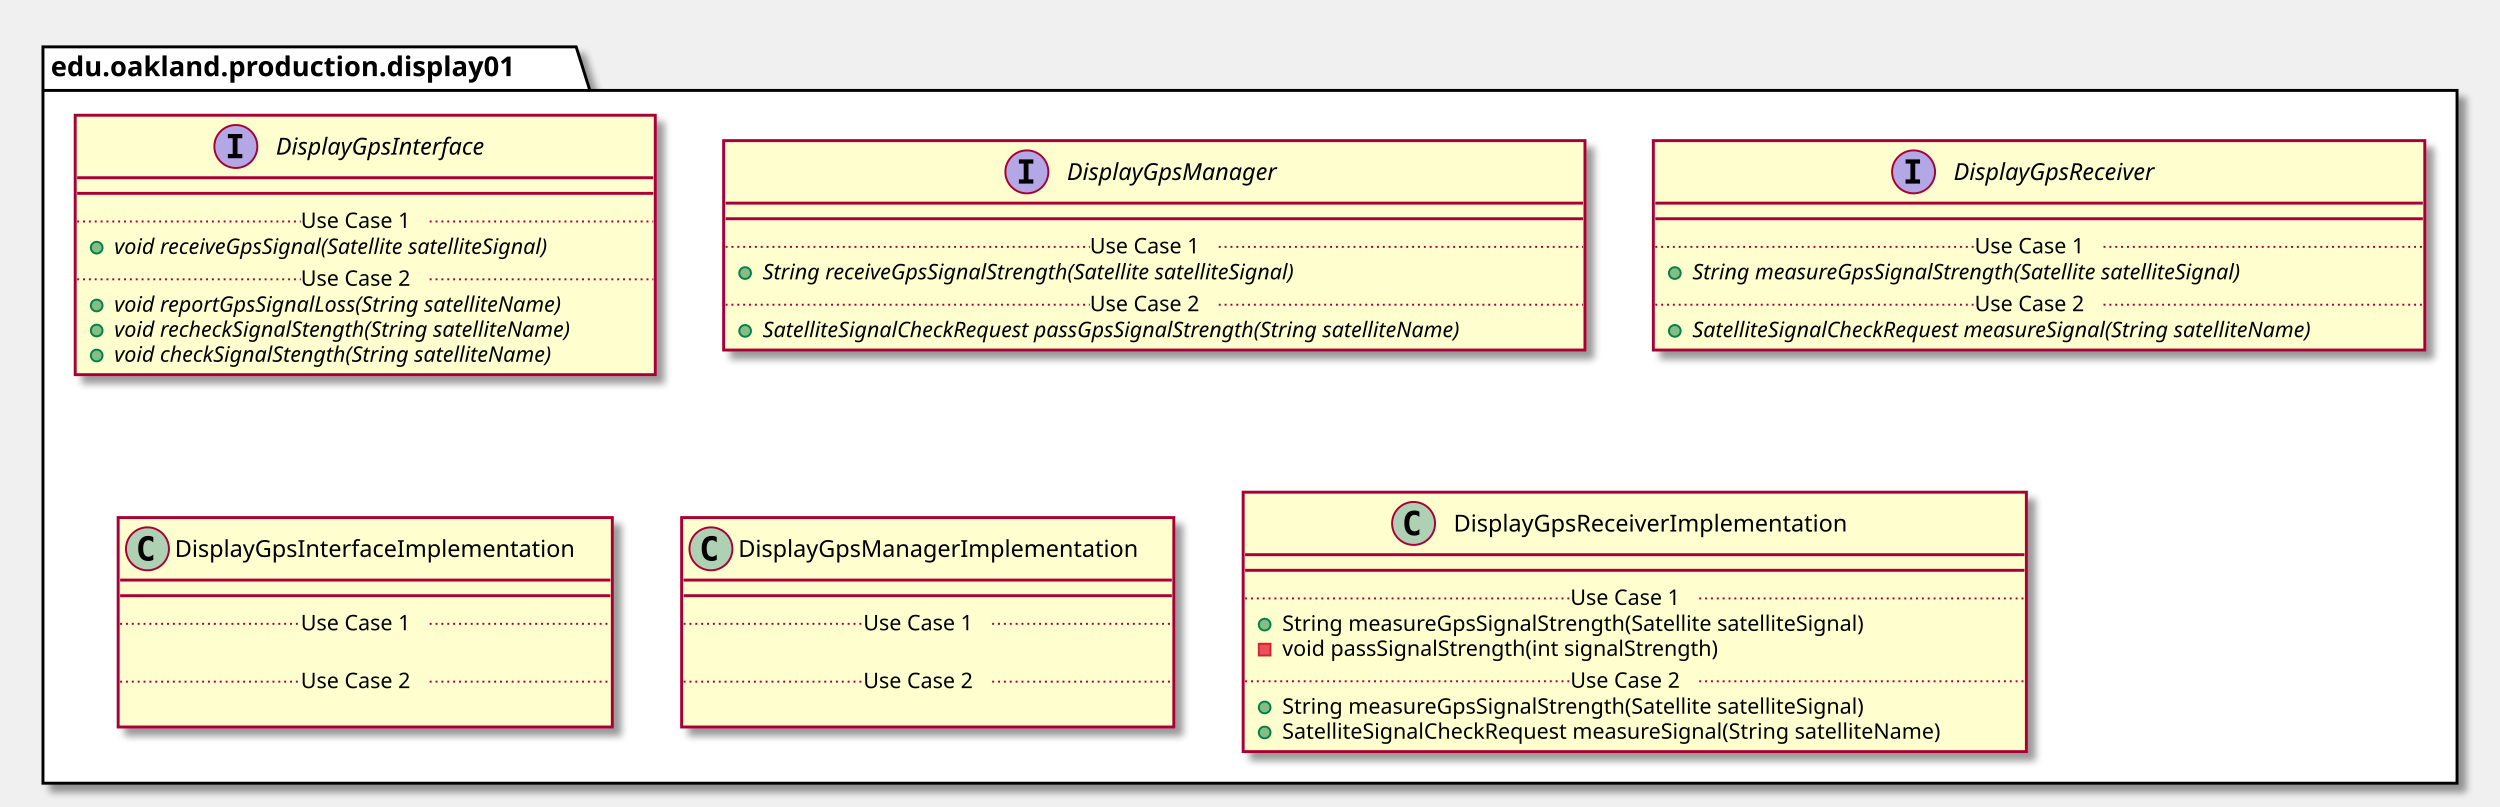
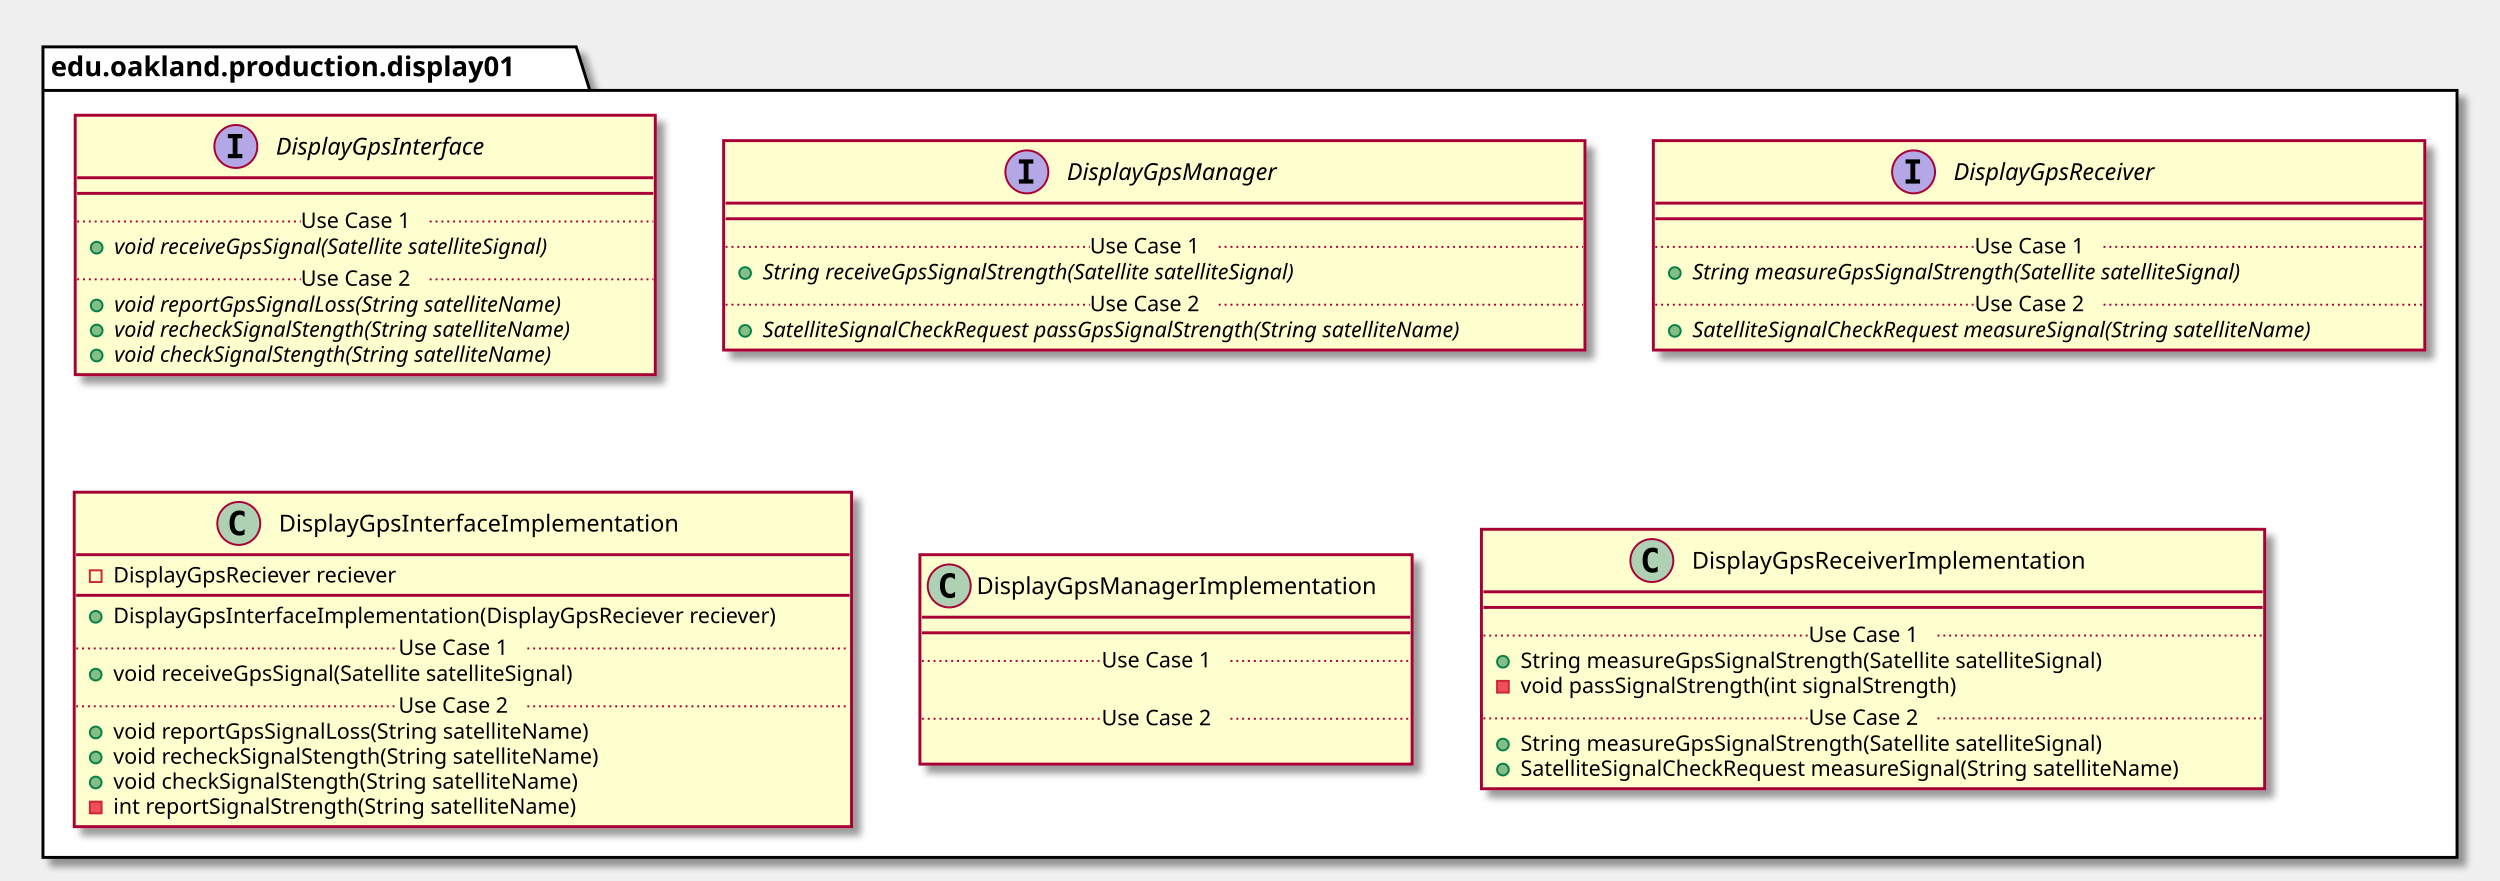
- <svg xmlns="http://www.w3.org/2000/svg" contentScriptType="application/ecmascript" contentStyleType="text/css" height="413px" preserveAspectRatio="none" style="width:1280px;height:413px;" version="1.1" viewBox="0 0 1280 413" width="1280px" zoomAndPan="magnify">
+ <svg xmlns="http://www.w3.org/2000/svg" contentScriptType="application/ecmascript" contentStyleType="text/css" height="451px" preserveAspectRatio="none" style="width:1280px;height:451px;" version="1.1" viewBox="0 0 1280 451" width="1280px" zoomAndPan="magnify">
  <defs>
-     <filter height="300%" id="fri6loih3lixh" width="300%" x="-1" y="-1">
+     <filter height="300%" id="f1ih1ufcxxec48" width="300%" x="-1" y="-1">
      <feGaussianBlur result="blurOut" stdDeviation="2.0" />
      <feColorMatrix in="blurOut" result="blurOut2" type="matrix" values="0 0 0 0 0 0 0 0 0 0 0 0 0 0 0 0 0 0 .4 0" />
      <feOffset dx="4.0" dy="4.0" in="blurOut2" result="blurOut3" />
      <feBlend in="SourceGraphic" in2="blurOut3" mode="normal" />
    </filter>
  </defs>
  <g>
-     <polygon fill="#FFFFFF" filter="url(#fri6loih3lixh)" points="22,24,295,24,302,46.297,1258,46.297,1258,401,22,401,22,24" style="stroke: #000000; stroke-width: 1.5;" />
+     <polygon fill="#FFFFFF" filter="url(#f1ih1ufcxxec48)" points="22,24,295,24,302,46.297,1258,46.297,1258,439,22,439,22,24" style="stroke: #000000; stroke-width: 1.5;" />
    <line style="stroke: #000000; stroke-width: 1.5;" x1="22" x2="302" y1="46.297" y2="46.297" />
    <text fill="#000000" font-family="sans-serif" font-size="14" font-weight="bold" lengthAdjust="spacingAndGlyphs" textLength="267" x="26" y="38.995">edu.oakland.production.display01</text>
-     <rect fill="#FEFECE" filter="url(#fri6loih3lixh)" height="132.828" id="DisplayGpsInterface" style="stroke: #A80036; stroke-width: 1.5;" width="297" x="38.5" y="59" />
+     <rect fill="#FEFECE" filter="url(#f1ih1ufcxxec48)" height="132.828" id="DisplayGpsInterface" style="stroke: #A80036; stroke-width: 1.5;" width="297" x="38.5" y="59" />
    <ellipse cx="120.75" cy="75" fill="#B4A7E5" rx="11" ry="11" style="stroke: #A80036; stroke-width: 1.0;" />
    <path d="M116.672,70.766 L116.672,68.609 L124.062,68.609 L124.062,70.766 L121.594,70.766 L121.594,78.844 L124.062,78.844 L124.062,81 L116.672,81 L116.672,78.844 L119.141,78.844 L119.141,70.766 L116.672,70.766 Z " />
    <text fill="#000000" font-family="sans-serif" font-size="12" font-style="italic" lengthAdjust="spacingAndGlyphs" textLength="124" x="141.25" y="79.154">DisplayGpsInterface</text>
    <line style="stroke: #A80036; stroke-width: 1.5;" x1="39.5" x2="334.5" y1="91" y2="91" />
    <line style="stroke: #A80036; stroke-width: 1.5;" x1="39.5" x2="334.5" y1="99" y2="99" />
    <ellipse cx="49.5" cy="126.805" fill="#84BE84" rx="3" ry="3" style="stroke: #038048; stroke-width: 1.0;" />
    <text fill="#000000" font-family="sans-serif" font-size="11" font-style="italic" lengthAdjust="spacingAndGlyphs" textLength="261" x="58.5" y="130.015">void receiveGpsSignal(Satellite satelliteSignal)</text>
    <line style="stroke: #A80036; stroke-width: 1.0; stroke-dasharray: 1.0,2.0;" x1="39.5" x2="154" y1="113.402" y2="113.402" />
    <text fill="#000000" font-family="sans-serif" font-size="11" lengthAdjust="spacingAndGlyphs" textLength="66" x="154" y="116.71">Use Case 1</text>
    <line style="stroke: #A80036; stroke-width: 1.0; stroke-dasharray: 1.0,2.0;" x1="220" x2="334.5" y1="113.402" y2="113.402" />
    <ellipse cx="49.5" cy="156.414" fill="#84BE84" rx="3" ry="3" style="stroke: #038048; stroke-width: 1.0;" />
    <text fill="#000000" font-family="sans-serif" font-size="11" font-style="italic" lengthAdjust="spacingAndGlyphs" textLength="266" x="58.5" y="159.625">void reportGpsSignalLoss(String satelliteName)</text>
    <ellipse cx="49.5" cy="169.219" fill="#84BE84" rx="3" ry="3" style="stroke: #038048; stroke-width: 1.0;" />
    <text fill="#000000" font-family="sans-serif" font-size="11" font-style="italic" lengthAdjust="spacingAndGlyphs" textLength="271" x="58.5" y="172.429">void recheckSignalStength(String satelliteName)</text>
    <ellipse cx="49.5" cy="182.023" fill="#84BE84" rx="3" ry="3" style="stroke: #038048; stroke-width: 1.0;" />
    <text fill="#000000" font-family="sans-serif" font-size="11" font-style="italic" lengthAdjust="spacingAndGlyphs" textLength="259" x="58.5" y="185.234">void checkSignalStength(String satelliteName)</text>
    <line style="stroke: #A80036; stroke-width: 1.0; stroke-dasharray: 1.0,2.0;" x1="39.5" x2="154" y1="143.012" y2="143.012" />
    <text fill="#000000" font-family="sans-serif" font-size="11" lengthAdjust="spacingAndGlyphs" textLength="66" x="154" y="146.32">Use Case 2</text>
    <line style="stroke: #A80036; stroke-width: 1.0; stroke-dasharray: 1.0,2.0;" x1="220" x2="334.5" y1="143.012" y2="143.012" />
-     <rect fill="#FEFECE" filter="url(#fri6loih3lixh)" height="107.219" id="DisplayGpsManager" style="stroke: #A80036; stroke-width: 1.5;" width="441" x="370.5" y="72" />
+     <rect fill="#FEFECE" filter="url(#f1ih1ufcxxec48)" height="107.219" id="DisplayGpsManager" style="stroke: #A80036; stroke-width: 1.5;" width="441" x="370.5" y="72" />
    <ellipse cx="525.75" cy="88" fill="#B4A7E5" rx="11" ry="11" style="stroke: #A80036; stroke-width: 1.0;" />
    <path d="M521.672,83.766 L521.672,81.609 L529.062,81.609 L529.062,83.766 L526.594,83.766 L526.594,91.844 L529.062,91.844 L529.062,94 L521.672,94 L521.672,91.844 L524.141,91.844 L524.141,83.766 L521.672,83.766 Z " />
    <text fill="#000000" font-family="sans-serif" font-size="12" font-style="italic" lengthAdjust="spacingAndGlyphs" textLength="122" x="546.25" y="92.154">DisplayGpsManager</text>
    <line style="stroke: #A80036; stroke-width: 1.5;" x1="371.5" x2="810.5" y1="104" y2="104" />
    <line style="stroke: #A80036; stroke-width: 1.5;" x1="371.5" x2="810.5" y1="112" y2="112" />
    <ellipse cx="381.5" cy="139.805" fill="#84BE84" rx="3" ry="3" style="stroke: #038048; stroke-width: 1.0;" />
    <text fill="#000000" font-family="sans-serif" font-size="11" font-style="italic" lengthAdjust="spacingAndGlyphs" textLength="318" x="390.5" y="143.015">String receiveGpsSignalStrength(Satellite satelliteSignal)</text>
    <line style="stroke: #A80036; stroke-width: 1.0; stroke-dasharray: 1.0,2.0;" x1="371.5" x2="558" y1="126.402" y2="126.402" />
    <text fill="#000000" font-family="sans-serif" font-size="11" lengthAdjust="spacingAndGlyphs" textLength="66" x="558" y="129.71">Use Case 1</text>
    <line style="stroke: #A80036; stroke-width: 1.0; stroke-dasharray: 1.0,2.0;" x1="624" x2="810.5" y1="126.402" y2="126.402" />
    <ellipse cx="381.5" cy="169.414" fill="#84BE84" rx="3" ry="3" style="stroke: #038048; stroke-width: 1.0;" />
    <text fill="#000000" font-family="sans-serif" font-size="11" font-style="italic" lengthAdjust="spacingAndGlyphs" textLength="415" x="390.5" y="172.625">SatelliteSignalCheckRequest passGpsSignalStrength(String satelliteName)</text>
    <line style="stroke: #A80036; stroke-width: 1.0; stroke-dasharray: 1.0,2.0;" x1="371.5" x2="558" y1="156.012" y2="156.012" />
    <text fill="#000000" font-family="sans-serif" font-size="11" lengthAdjust="spacingAndGlyphs" textLength="66" x="558" y="159.32">Use Case 2</text>
    <line style="stroke: #A80036; stroke-width: 1.0; stroke-dasharray: 1.0,2.0;" x1="624" x2="810.5" y1="156.012" y2="156.012" />
-     <rect fill="#FEFECE" filter="url(#fri6loih3lixh)" height="107.219" id="DisplayGpsReceiver" style="stroke: #A80036; stroke-width: 1.5;" width="395" x="846.5" y="72" />
+     <rect fill="#FEFECE" filter="url(#f1ih1ufcxxec48)" height="107.219" id="DisplayGpsReceiver" style="stroke: #A80036; stroke-width: 1.5;" width="395" x="846.5" y="72" />
    <ellipse cx="979.75" cy="88" fill="#B4A7E5" rx="11" ry="11" style="stroke: #A80036; stroke-width: 1.0;" />
    <path d="M975.672,83.766 L975.672,81.609 L983.062,81.609 L983.062,83.766 L980.594,83.766 L980.594,91.844 L983.062,91.844 L983.062,94 L975.672,94 L975.672,91.844 L978.141,91.844 L978.141,83.766 L975.672,83.766 Z " />
    <text fill="#000000" font-family="sans-serif" font-size="12" font-style="italic" lengthAdjust="spacingAndGlyphs" textLength="120" x="1000.25" y="92.154">DisplayGpsReceiver</text>
    <line style="stroke: #A80036; stroke-width: 1.5;" x1="847.5" x2="1240.5" y1="104" y2="104" />
    <line style="stroke: #A80036; stroke-width: 1.5;" x1="847.5" x2="1240.5" y1="112" y2="112" />
    <ellipse cx="857.5" cy="139.805" fill="#84BE84" rx="3" ry="3" style="stroke: #038048; stroke-width: 1.0;" />
    <text fill="#000000" font-family="sans-serif" font-size="11" font-style="italic" lengthAdjust="spacingAndGlyphs" textLength="326" x="866.5" y="143.015">String measureGpsSignalStrength(Satellite satelliteSignal)</text>
    <line style="stroke: #A80036; stroke-width: 1.0; stroke-dasharray: 1.0,2.0;" x1="847.5" x2="1011" y1="126.402" y2="126.402" />
    <text fill="#000000" font-family="sans-serif" font-size="11" lengthAdjust="spacingAndGlyphs" textLength="66" x="1011" y="129.71">Use Case 1</text>
    <line style="stroke: #A80036; stroke-width: 1.0; stroke-dasharray: 1.0,2.0;" x1="1077" x2="1240.5" y1="126.402" y2="126.402" />
    <ellipse cx="857.5" cy="169.414" fill="#84BE84" rx="3" ry="3" style="stroke: #038048; stroke-width: 1.0;" />
    <text fill="#000000" font-family="sans-serif" font-size="11" font-style="italic" lengthAdjust="spacingAndGlyphs" textLength="369" x="866.5" y="172.625">SatelliteSignalCheckRequest measureSignal(String satelliteName)</text>
    <line style="stroke: #A80036; stroke-width: 1.0; stroke-dasharray: 1.0,2.0;" x1="847.5" x2="1011" y1="156.012" y2="156.012" />
    <text fill="#000000" font-family="sans-serif" font-size="11" lengthAdjust="spacingAndGlyphs" textLength="66" x="1011" y="159.32">Use Case 2</text>
    <line style="stroke: #A80036; stroke-width: 1.0; stroke-dasharray: 1.0,2.0;" x1="1077" x2="1240.5" y1="156.012" y2="156.012" />
-     <rect fill="#FEFECE" filter="url(#fri6loih3lixh)" height="107.219" id="DisplayGpsInterfaceImplementation" style="stroke: #A80036; stroke-width: 1.5;" width="253" x="60.5" y="265" />
-     <ellipse cx="75.5" cy="281" fill="#ADD1B2" rx="11" ry="11" style="stroke: #A80036; stroke-width: 1.0;" />
-     <path d="M78.469,286.641 Q77.891,286.938 77.25,287.078 Q76.609,287.234 75.906,287.234 Q73.406,287.234 72.078,285.594 Q70.766,283.938 70.766,280.812 Q70.766,277.688 72.078,276.031 Q73.406,274.375 75.906,274.375 Q76.609,274.375 77.25,274.531 Q77.906,274.688 78.469,274.984 L78.469,277.703 Q77.844,277.125 77.25,276.859 Q76.656,276.578 76.031,276.578 Q74.688,276.578 74,277.656 Q73.312,278.719 73.312,280.812 Q73.312,282.906 74,283.984 Q74.688,285.047 76.031,285.047 Q76.656,285.047 77.25,284.781 Q77.844,284.5 78.469,283.922 L78.469,286.641 Z " />
-     <text fill="#000000" font-family="sans-serif" font-size="12" lengthAdjust="spacingAndGlyphs" textLength="221" x="89.5" y="285.154">DisplayGpsInterfaceImplementation</text>
-     <line style="stroke: #A80036; stroke-width: 1.5;" x1="61.5" x2="312.5" y1="297" y2="297" />
-     <line style="stroke: #A80036; stroke-width: 1.5;" x1="61.5" x2="312.5" y1="305" y2="305" />
-     <text fill="#000000" font-family="sans-serif" font-size="11" lengthAdjust="spacingAndGlyphs" textLength="0" x="70.5" y="336.015" />
-     <line style="stroke: #A80036; stroke-width: 1.0; stroke-dasharray: 1.0,2.0;" x1="61.5" x2="154" y1="319.402" y2="319.402" />
-     <text fill="#000000" font-family="sans-serif" font-size="11" lengthAdjust="spacingAndGlyphs" textLength="66" x="154" y="322.71">Use Case 1</text>
-     <line style="stroke: #A80036; stroke-width: 1.0; stroke-dasharray: 1.0,2.0;" x1="220" x2="312.5" y1="319.402" y2="319.402" />
-     <text fill="#000000" font-family="sans-serif" font-size="11" lengthAdjust="spacingAndGlyphs" textLength="0" x="70.5" y="365.625" />
-     <line style="stroke: #A80036; stroke-width: 1.0; stroke-dasharray: 1.0,2.0;" x1="61.5" x2="154" y1="349.012" y2="349.012" />
-     <text fill="#000000" font-family="sans-serif" font-size="11" lengthAdjust="spacingAndGlyphs" textLength="66" x="154" y="352.32">Use Case 2</text>
-     <line style="stroke: #A80036; stroke-width: 1.0; stroke-dasharray: 1.0,2.0;" x1="220" x2="312.5" y1="349.012" y2="349.012" />
-     <rect fill="#FEFECE" filter="url(#fri6loih3lixh)" height="107.219" id="DisplayGpsManagerImplementation" style="stroke: #A80036; stroke-width: 1.5;" width="252" x="349" y="265" />
-     <ellipse cx="364" cy="281" fill="#ADD1B2" rx="11" ry="11" style="stroke: #A80036; stroke-width: 1.0;" />
-     <path d="M366.969,286.641 Q366.391,286.938 365.75,287.078 Q365.109,287.234 364.406,287.234 Q361.906,287.234 360.578,285.594 Q359.266,283.938 359.266,280.812 Q359.266,277.688 360.578,276.031 Q361.906,274.375 364.406,274.375 Q365.109,274.375 365.75,274.531 Q366.406,274.688 366.969,274.984 L366.969,277.703 Q366.344,277.125 365.75,276.859 Q365.156,276.578 364.531,276.578 Q363.188,276.578 362.5,277.656 Q361.812,278.719 361.812,280.812 Q361.812,282.906 362.5,283.984 Q363.188,285.047 364.531,285.047 Q365.156,285.047 365.75,284.781 Q366.344,284.5 366.969,283.922 L366.969,286.641 Z " />
-     <text fill="#000000" font-family="sans-serif" font-size="12" lengthAdjust="spacingAndGlyphs" textLength="220" x="378" y="285.154">DisplayGpsManagerImplementation</text>
-     <line style="stroke: #A80036; stroke-width: 1.5;" x1="350" x2="600" y1="297" y2="297" />
-     <line style="stroke: #A80036; stroke-width: 1.5;" x1="350" x2="600" y1="305" y2="305" />
-     <text fill="#000000" font-family="sans-serif" font-size="11" lengthAdjust="spacingAndGlyphs" textLength="0" x="359" y="336.015" />
-     <line style="stroke: #A80036; stroke-width: 1.0; stroke-dasharray: 1.0,2.0;" x1="350" x2="442" y1="319.402" y2="319.402" />
-     <text fill="#000000" font-family="sans-serif" font-size="11" lengthAdjust="spacingAndGlyphs" textLength="66" x="442" y="322.71">Use Case 1</text>
-     <line style="stroke: #A80036; stroke-width: 1.0; stroke-dasharray: 1.0,2.0;" x1="508" x2="600" y1="319.402" y2="319.402" />
-     <text fill="#000000" font-family="sans-serif" font-size="11" lengthAdjust="spacingAndGlyphs" textLength="0" x="359" y="365.625" />
-     <line style="stroke: #A80036; stroke-width: 1.0; stroke-dasharray: 1.0,2.0;" x1="350" x2="442" y1="349.012" y2="349.012" />
-     <text fill="#000000" font-family="sans-serif" font-size="11" lengthAdjust="spacingAndGlyphs" textLength="66" x="442" y="352.32">Use Case 2</text>
-     <line style="stroke: #A80036; stroke-width: 1.0; stroke-dasharray: 1.0,2.0;" x1="508" x2="600" y1="349.012" y2="349.012" />
-     <rect fill="#FEFECE" filter="url(#fri6loih3lixh)" height="132.828" id="DisplayGpsReceiverImplementation" style="stroke: #A80036; stroke-width: 1.5;" width="401" x="636.5" y="252" />
-     <ellipse cx="723.75" cy="268" fill="#ADD1B2" rx="11" ry="11" style="stroke: #A80036; stroke-width: 1.0;" />
-     <path d="M726.719,273.641 Q726.141,273.938 725.5,274.078 Q724.859,274.234 724.156,274.234 Q721.656,274.234 720.328,272.594 Q719.016,270.938 719.016,267.812 Q719.016,264.688 720.328,263.031 Q721.656,261.375 724.156,261.375 Q724.859,261.375 725.5,261.531 Q726.156,261.688 726.719,261.984 L726.719,264.703 Q726.094,264.125 725.5,263.859 Q724.906,263.578 724.281,263.578 Q722.938,263.578 722.25,264.656 Q721.562,265.719 721.562,267.812 Q721.562,269.906 722.25,270.984 Q722.938,272.047 724.281,272.047 Q724.906,272.047 725.5,271.781 Q726.094,271.5 726.719,270.922 L726.719,273.641 Z " />
-     <text fill="#000000" font-family="sans-serif" font-size="12" lengthAdjust="spacingAndGlyphs" textLength="218" x="744.25" y="272.154">DisplayGpsReceiverImplementation</text>
-     <line style="stroke: #A80036; stroke-width: 1.5;" x1="637.5" x2="1036.5" y1="284" y2="284" />
-     <line style="stroke: #A80036; stroke-width: 1.5;" x1="637.5" x2="1036.5" y1="292" y2="292" />
-     <ellipse cx="647.5" cy="319.805" fill="#84BE84" rx="3" ry="3" style="stroke: #038048; stroke-width: 1.0;" />
-     <text fill="#000000" font-family="sans-serif" font-size="11" lengthAdjust="spacingAndGlyphs" textLength="334" x="656.5" y="323.015">String measureGpsSignalStrength(Satellite satelliteSignal)</text>
-     <rect fill="#F24D5C" height="6" style="stroke: #C82930; stroke-width: 1.0;" width="6" x="644.5" y="329.609" />
-     <text fill="#000000" font-family="sans-serif" font-size="11" lengthAdjust="spacingAndGlyphs" textLength="248" x="656.5" y="335.82">void passSignalStrength(int signalStrength)</text>
-     <line style="stroke: #A80036; stroke-width: 1.0; stroke-dasharray: 1.0,2.0;" x1="637.5" x2="804" y1="306.402" y2="306.402" />
-     <text fill="#000000" font-family="sans-serif" font-size="11" lengthAdjust="spacingAndGlyphs" textLength="66" x="804" y="309.71">Use Case 1</text>
-     <line style="stroke: #A80036; stroke-width: 1.0; stroke-dasharray: 1.0,2.0;" x1="870" x2="1036.5" y1="306.402" y2="306.402" />
-     <ellipse cx="647.5" cy="362.219" fill="#84BE84" rx="3" ry="3" style="stroke: #038048; stroke-width: 1.0;" />
-     <text fill="#000000" font-family="sans-serif" font-size="11" lengthAdjust="spacingAndGlyphs" textLength="334" x="656.5" y="365.429">String measureGpsSignalStrength(Satellite satelliteSignal)</text>
-     <ellipse cx="647.5" cy="375.023" fill="#84BE84" rx="3" ry="3" style="stroke: #038048; stroke-width: 1.0;" />
-     <text fill="#000000" font-family="sans-serif" font-size="11" lengthAdjust="spacingAndGlyphs" textLength="375" x="656.5" y="378.234">SatelliteSignalCheckRequest measureSignal(String satelliteName)</text>
-     <line style="stroke: #A80036; stroke-width: 1.0; stroke-dasharray: 1.0,2.0;" x1="637.5" x2="804" y1="348.816" y2="348.816" />
-     <text fill="#000000" font-family="sans-serif" font-size="11" lengthAdjust="spacingAndGlyphs" textLength="66" x="804" y="352.125">Use Case 2</text>
-     <line style="stroke: #A80036; stroke-width: 1.0; stroke-dasharray: 1.0,2.0;" x1="870" x2="1036.5" y1="348.816" y2="348.816" />
+     <rect fill="#FEFECE" filter="url(#f1ih1ufcxxec48)" height="171.242" id="DisplayGpsInterfaceImplementation" style="stroke: #A80036; stroke-width: 1.5;" width="398" x="38" y="252" />
+     <ellipse cx="122.25" cy="268" fill="#ADD1B2" rx="11" ry="11" style="stroke: #A80036; stroke-width: 1.0;" />
+     <path d="M125.219,273.641 Q124.641,273.938 124,274.078 Q123.359,274.234 122.656,274.234 Q120.156,274.234 118.828,272.594 Q117.516,270.938 117.516,267.812 Q117.516,264.688 118.828,263.031 Q120.156,261.375 122.656,261.375 Q123.359,261.375 124,261.531 Q124.656,261.688 125.219,261.984 L125.219,264.703 Q124.594,264.125 124,263.859 Q123.406,263.578 122.781,263.578 Q121.438,263.578 120.75,264.656 Q120.062,265.719 120.062,267.812 Q120.062,269.906 120.75,270.984 Q121.438,272.047 122.781,272.047 Q123.406,272.047 124,271.781 Q124.594,271.5 125.219,270.922 L125.219,273.641 Z " />
+     <text fill="#000000" font-family="sans-serif" font-size="12" lengthAdjust="spacingAndGlyphs" textLength="221" x="142.75" y="272.154">DisplayGpsInterfaceImplementation</text>
+     <line style="stroke: #A80036; stroke-width: 1.5;" x1="39" x2="435" y1="284" y2="284" />
+     <rect fill="none" height="6" style="stroke: #C82930; stroke-width: 1.0;" width="6" x="46" y="292" />
+     <text fill="#000000" font-family="sans-serif" font-size="11" lengthAdjust="spacingAndGlyphs" textLength="162" x="58" y="298.21">DisplayGpsReciever reciever</text>
+     <line style="stroke: #A80036; stroke-width: 1.5;" x1="39" x2="435" y1="304.805" y2="304.805" />
+     <ellipse cx="49" cy="315.805" fill="#84BE84" rx="3" ry="3" style="stroke: #038048; stroke-width: 1.0;" />
+     <text fill="#000000" font-family="sans-serif" font-size="11" lengthAdjust="spacingAndGlyphs" textLength="372" x="58" y="319.015">DisplayGpsInterfaceImplementation(DisplayGpsReciever reciever)</text>
+     <ellipse cx="49" cy="345.414" fill="#84BE84" rx="3" ry="3" style="stroke: #038048; stroke-width: 1.0;" />
+     <text fill="#000000" font-family="sans-serif" font-size="11" lengthAdjust="spacingAndGlyphs" textLength="264" x="58" y="348.625">void receiveGpsSignal(Satellite satelliteSignal)</text>
+     <line style="stroke: #A80036; stroke-width: 1.0; stroke-dasharray: 1.0,2.0;" x1="39" x2="204" y1="332.012" y2="332.012" />
+     <text fill="#000000" font-family="sans-serif" font-size="11" lengthAdjust="spacingAndGlyphs" textLength="66" x="204" y="335.32">Use Case 1</text>
+     <line style="stroke: #A80036; stroke-width: 1.0; stroke-dasharray: 1.0,2.0;" x1="270" x2="435" y1="332.012" y2="332.012" />
+     <ellipse cx="49" cy="375.023" fill="#84BE84" rx="3" ry="3" style="stroke: #038048; stroke-width: 1.0;" />
+     <text fill="#000000" font-family="sans-serif" font-size="11" lengthAdjust="spacingAndGlyphs" textLength="271" x="58" y="378.234">void reportGpsSignalLoss(String satelliteName)</text>
+     <ellipse cx="49" cy="387.828" fill="#84BE84" rx="3" ry="3" style="stroke: #038048; stroke-width: 1.0;" />
+     <text fill="#000000" font-family="sans-serif" font-size="11" lengthAdjust="spacingAndGlyphs" textLength="274" x="58" y="391.039">void recheckSignalStength(String satelliteName)</text>
+     <ellipse cx="49" cy="400.633" fill="#84BE84" rx="3" ry="3" style="stroke: #038048; stroke-width: 1.0;" />
+     <text fill="#000000" font-family="sans-serif" font-size="11" lengthAdjust="spacingAndGlyphs" textLength="262" x="58" y="403.843">void checkSignalStength(String satelliteName)</text>
+     <rect fill="#F24D5C" height="6" style="stroke: #C82930; stroke-width: 1.0;" width="6" x="46" y="410.438" />
+     <text fill="#000000" font-family="sans-serif" font-size="11" lengthAdjust="spacingAndGlyphs" textLength="261" x="58" y="416.648">int reportSignalStrength(String satelliteName)</text>
+     <line style="stroke: #A80036; stroke-width: 1.0; stroke-dasharray: 1.0,2.0;" x1="39" x2="204" y1="361.621" y2="361.621" />
+     <text fill="#000000" font-family="sans-serif" font-size="11" lengthAdjust="spacingAndGlyphs" textLength="66" x="204" y="364.929">Use Case 2</text>
+     <line style="stroke: #A80036; stroke-width: 1.0; stroke-dasharray: 1.0,2.0;" x1="270" x2="435" y1="361.621" y2="361.621" />
+     <rect fill="#FEFECE" filter="url(#f1ih1ufcxxec48)" height="107.219" id="DisplayGpsManagerImplementation" style="stroke: #A80036; stroke-width: 1.5;" width="252" x="471" y="284" />
+     <ellipse cx="486" cy="300" fill="#ADD1B2" rx="11" ry="11" style="stroke: #A80036; stroke-width: 1.0;" />
+     <path d="M488.969,305.641 Q488.391,305.938 487.75,306.078 Q487.109,306.234 486.406,306.234 Q483.906,306.234 482.578,304.594 Q481.266,302.938 481.266,299.812 Q481.266,296.688 482.578,295.031 Q483.906,293.375 486.406,293.375 Q487.109,293.375 487.75,293.531 Q488.406,293.688 488.969,293.984 L488.969,296.703 Q488.344,296.125 487.75,295.859 Q487.156,295.578 486.531,295.578 Q485.188,295.578 484.5,296.656 Q483.812,297.719 483.812,299.812 Q483.812,301.906 484.5,302.984 Q485.188,304.047 486.531,304.047 Q487.156,304.047 487.75,303.781 Q488.344,303.5 488.969,302.922 L488.969,305.641 Z " />
+     <text fill="#000000" font-family="sans-serif" font-size="12" lengthAdjust="spacingAndGlyphs" textLength="220" x="500" y="304.154">DisplayGpsManagerImplementation</text>
+     <line style="stroke: #A80036; stroke-width: 1.5;" x1="472" x2="722" y1="316" y2="316" />
+     <line style="stroke: #A80036; stroke-width: 1.5;" x1="472" x2="722" y1="324" y2="324" />
+     <text fill="#000000" font-family="sans-serif" font-size="11" lengthAdjust="spacingAndGlyphs" textLength="0" x="481" y="355.015" />
+     <line style="stroke: #A80036; stroke-width: 1.0; stroke-dasharray: 1.0,2.0;" x1="472" x2="564" y1="338.402" y2="338.402" />
+     <text fill="#000000" font-family="sans-serif" font-size="11" lengthAdjust="spacingAndGlyphs" textLength="66" x="564" y="341.71">Use Case 1</text>
+     <line style="stroke: #A80036; stroke-width: 1.0; stroke-dasharray: 1.0,2.0;" x1="630" x2="722" y1="338.402" y2="338.402" />
+     <text fill="#000000" font-family="sans-serif" font-size="11" lengthAdjust="spacingAndGlyphs" textLength="0" x="481" y="384.625" />
+     <line style="stroke: #A80036; stroke-width: 1.0; stroke-dasharray: 1.0,2.0;" x1="472" x2="564" y1="368.012" y2="368.012" />
+     <text fill="#000000" font-family="sans-serif" font-size="11" lengthAdjust="spacingAndGlyphs" textLength="66" x="564" y="371.32">Use Case 2</text>
+     <line style="stroke: #A80036; stroke-width: 1.0; stroke-dasharray: 1.0,2.0;" x1="630" x2="722" y1="368.012" y2="368.012" />
+     <rect fill="#FEFECE" filter="url(#f1ih1ufcxxec48)" height="132.828" id="DisplayGpsReceiverImplementation" style="stroke: #A80036; stroke-width: 1.5;" width="401" x="758.5" y="271" />
+     <ellipse cx="845.75" cy="287" fill="#ADD1B2" rx="11" ry="11" style="stroke: #A80036; stroke-width: 1.0;" />
+     <path d="M848.719,292.641 Q848.141,292.938 847.5,293.078 Q846.859,293.234 846.156,293.234 Q843.656,293.234 842.328,291.594 Q841.016,289.938 841.016,286.812 Q841.016,283.688 842.328,282.031 Q843.656,280.375 846.156,280.375 Q846.859,280.375 847.5,280.531 Q848.156,280.688 848.719,280.984 L848.719,283.703 Q848.094,283.125 847.5,282.859 Q846.906,282.578 846.281,282.578 Q844.938,282.578 844.25,283.656 Q843.562,284.719 843.562,286.812 Q843.562,288.906 844.25,289.984 Q844.938,291.047 846.281,291.047 Q846.906,291.047 847.5,290.781 Q848.094,290.5 848.719,289.922 L848.719,292.641 Z " />
+     <text fill="#000000" font-family="sans-serif" font-size="12" lengthAdjust="spacingAndGlyphs" textLength="218" x="866.25" y="291.154">DisplayGpsReceiverImplementation</text>
+     <line style="stroke: #A80036; stroke-width: 1.5;" x1="759.5" x2="1158.5" y1="303" y2="303" />
+     <line style="stroke: #A80036; stroke-width: 1.5;" x1="759.5" x2="1158.5" y1="311" y2="311" />
+     <ellipse cx="769.5" cy="338.805" fill="#84BE84" rx="3" ry="3" style="stroke: #038048; stroke-width: 1.0;" />
+     <text fill="#000000" font-family="sans-serif" font-size="11" lengthAdjust="spacingAndGlyphs" textLength="334" x="778.5" y="342.015">String measureGpsSignalStrength(Satellite satelliteSignal)</text>
+     <rect fill="#F24D5C" height="6" style="stroke: #C82930; stroke-width: 1.0;" width="6" x="766.5" y="348.609" />
+     <text fill="#000000" font-family="sans-serif" font-size="11" lengthAdjust="spacingAndGlyphs" textLength="248" x="778.5" y="354.82">void passSignalStrength(int signalStrength)</text>
+     <line style="stroke: #A80036; stroke-width: 1.0; stroke-dasharray: 1.0,2.0;" x1="759.5" x2="926" y1="325.402" y2="325.402" />
+     <text fill="#000000" font-family="sans-serif" font-size="11" lengthAdjust="spacingAndGlyphs" textLength="66" x="926" y="328.71">Use Case 1</text>
+     <line style="stroke: #A80036; stroke-width: 1.0; stroke-dasharray: 1.0,2.0;" x1="992" x2="1158.5" y1="325.402" y2="325.402" />
+     <ellipse cx="769.5" cy="381.219" fill="#84BE84" rx="3" ry="3" style="stroke: #038048; stroke-width: 1.0;" />
+     <text fill="#000000" font-family="sans-serif" font-size="11" lengthAdjust="spacingAndGlyphs" textLength="334" x="778.5" y="384.429">String measureGpsSignalStrength(Satellite satelliteSignal)</text>
+     <ellipse cx="769.5" cy="394.023" fill="#84BE84" rx="3" ry="3" style="stroke: #038048; stroke-width: 1.0;" />
+     <text fill="#000000" font-family="sans-serif" font-size="11" lengthAdjust="spacingAndGlyphs" textLength="375" x="778.5" y="397.234">SatelliteSignalCheckRequest measureSignal(String satelliteName)</text>
+     <line style="stroke: #A80036; stroke-width: 1.0; stroke-dasharray: 1.0,2.0;" x1="759.5" x2="926" y1="367.816" y2="367.816" />
+     <text fill="#000000" font-family="sans-serif" font-size="11" lengthAdjust="spacingAndGlyphs" textLength="66" x="926" y="371.125">Use Case 2</text>
+     <line style="stroke: #A80036; stroke-width: 1.0; stroke-dasharray: 1.0,2.0;" x1="992" x2="1158.5" y1="367.816" y2="367.816" />
  </g>
</svg>
